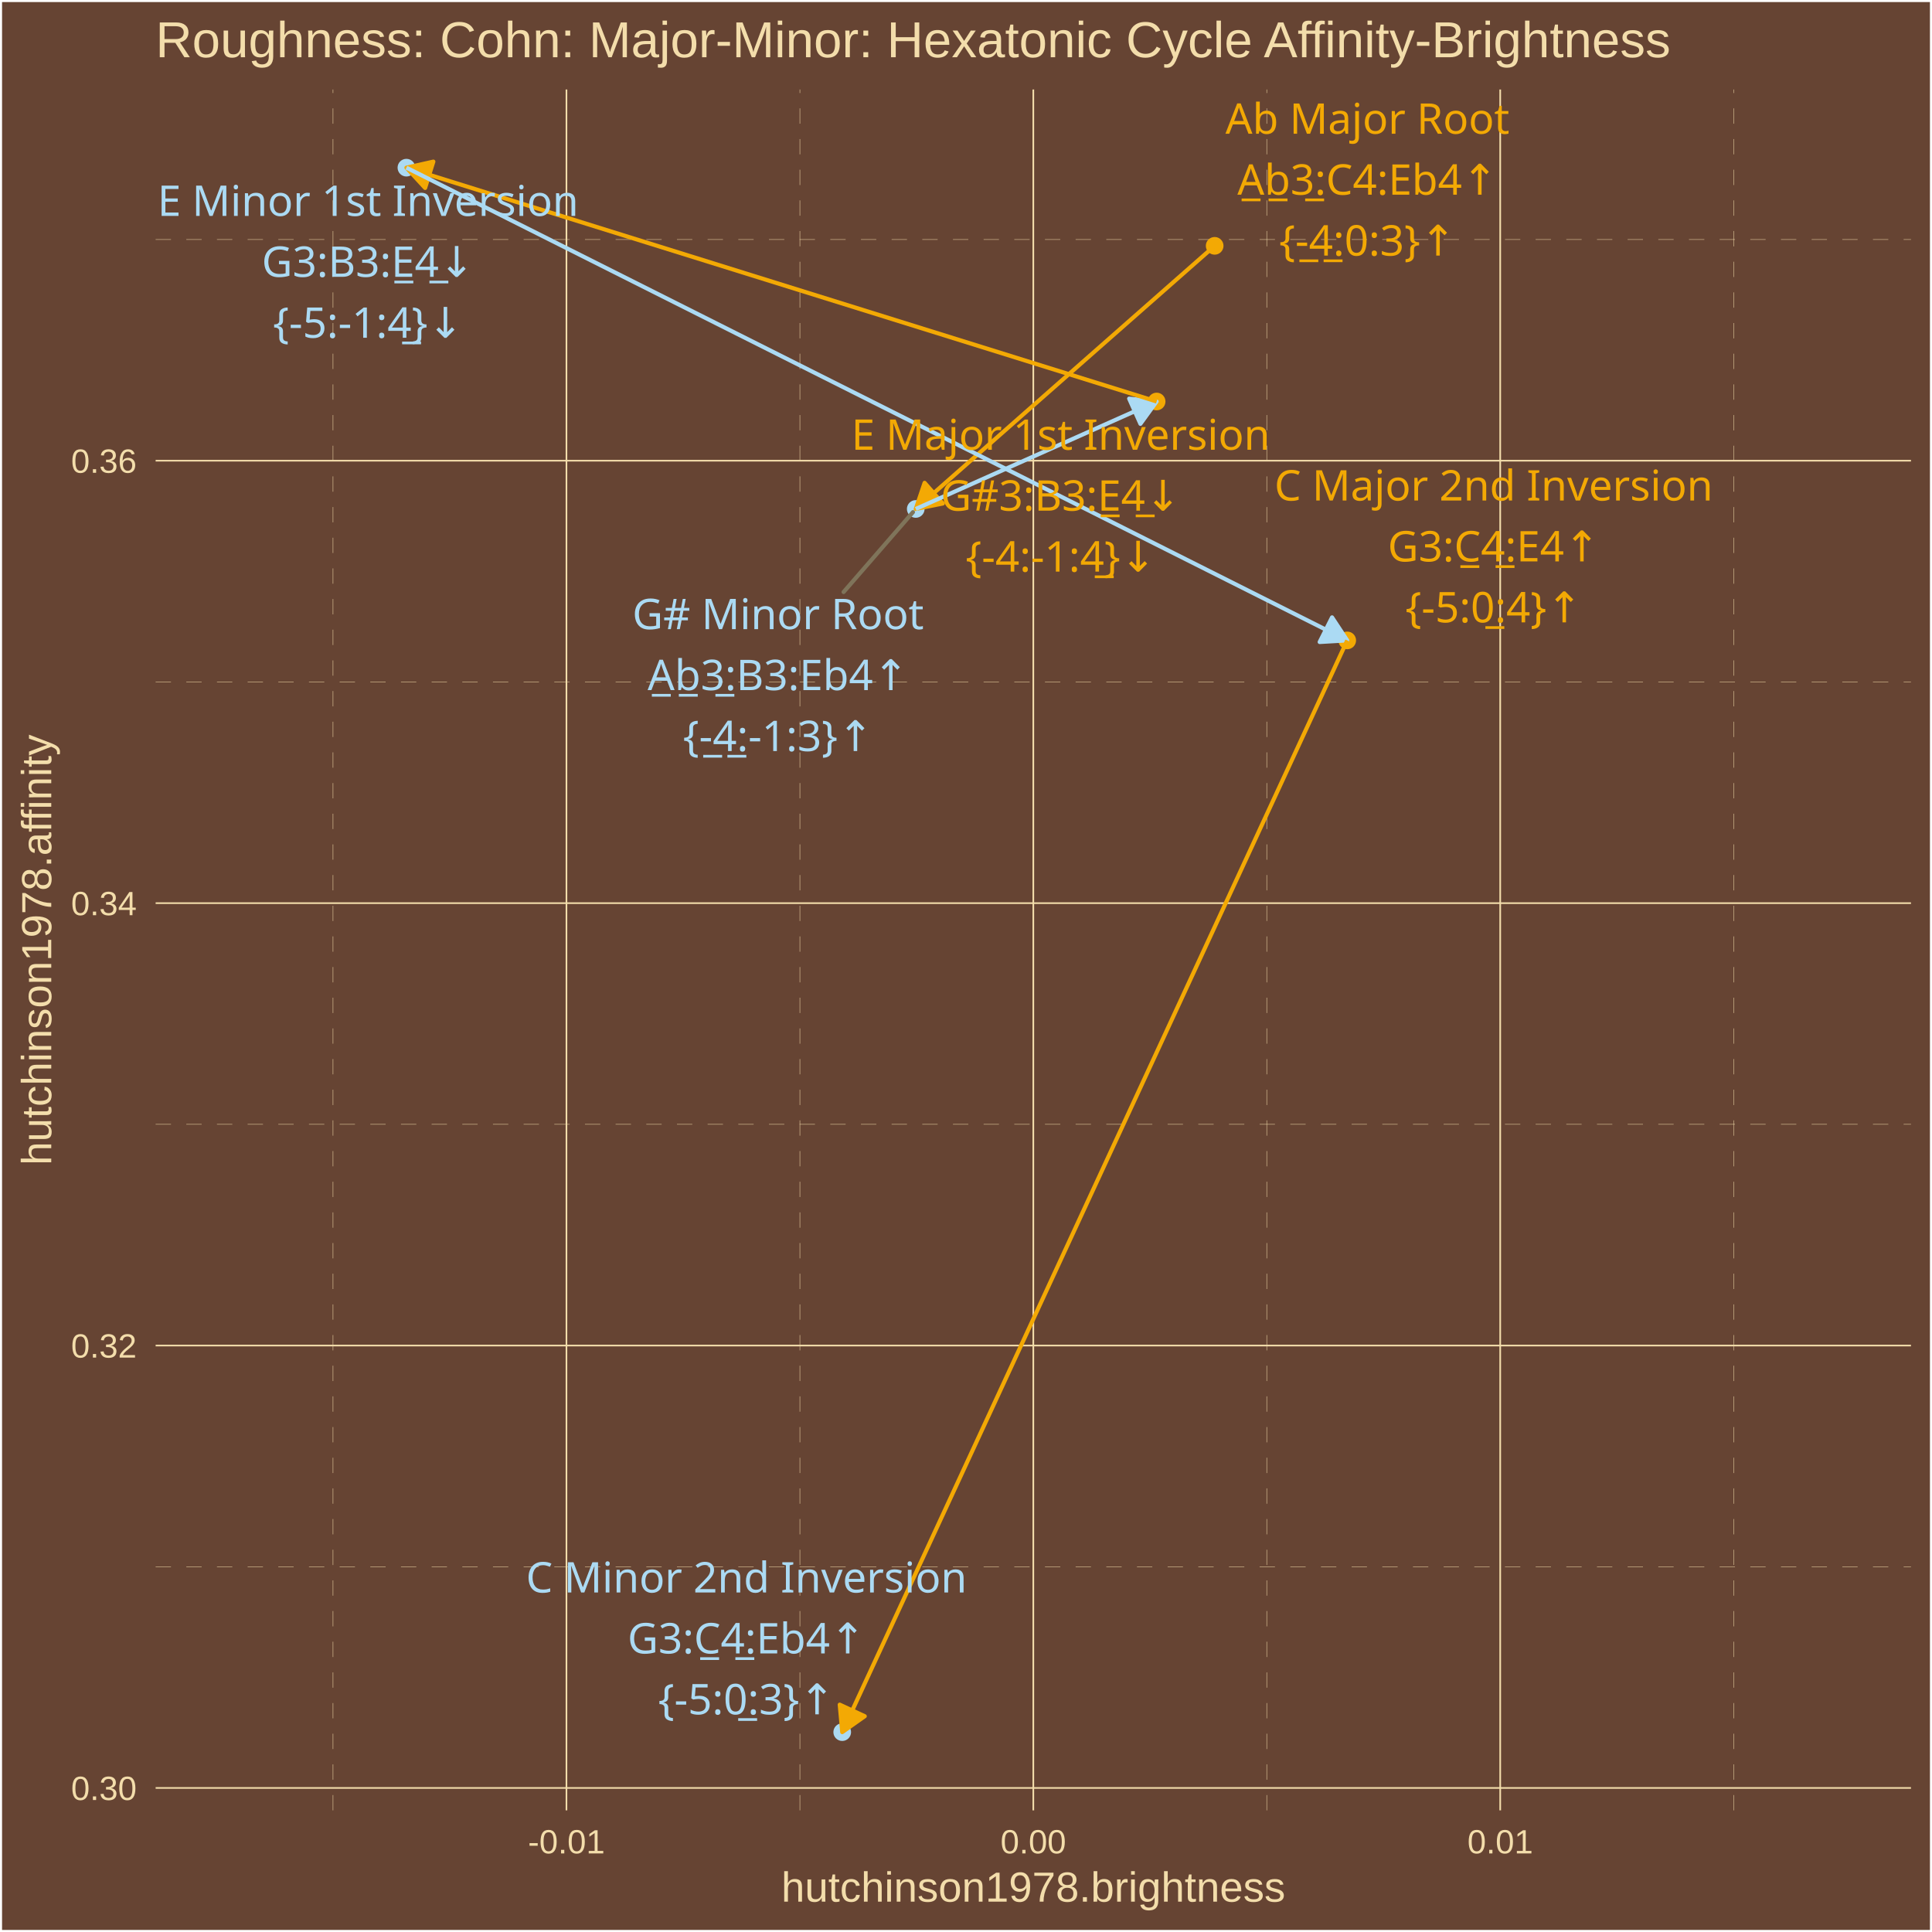
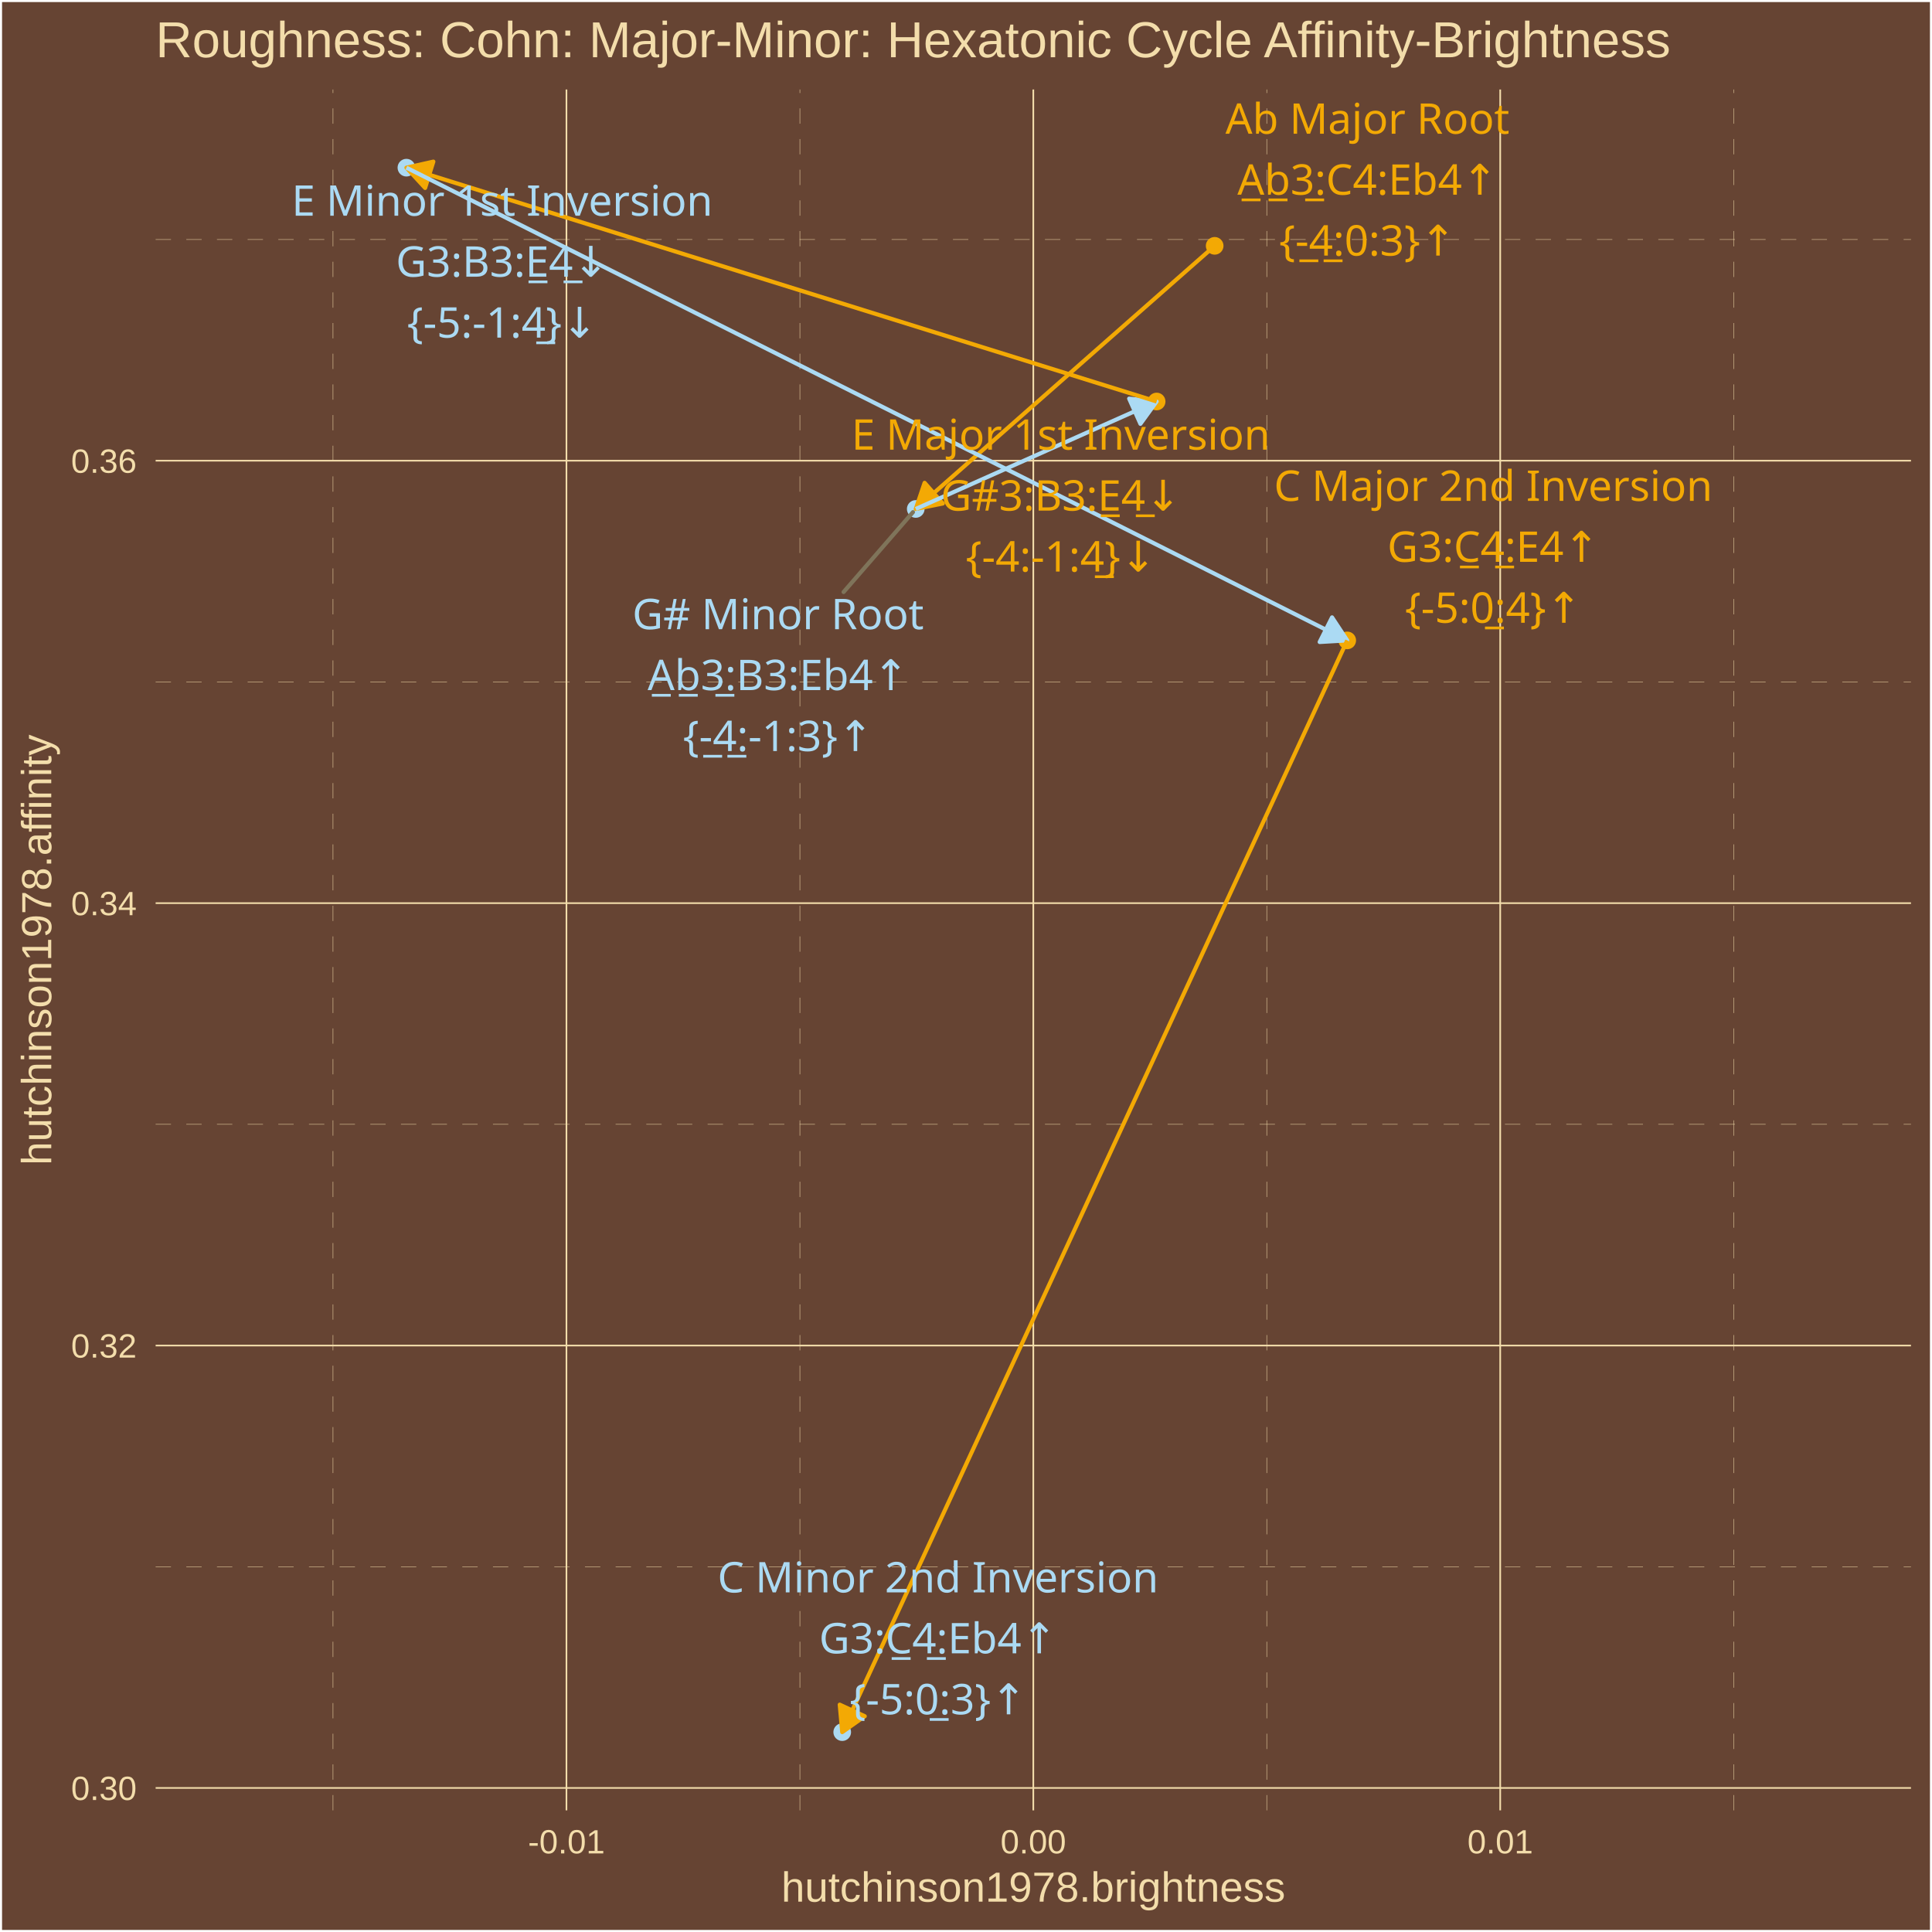
<svg xmlns="http://www.w3.org/2000/svg" class="svglite" width="504.00pt" height="504.00pt" viewBox="0 0 504.00 504.00">
  <defs>
    <style type="text/css">
    .svglite line, .svglite polyline, .svglite polygon, .svglite path, .svglite rect, .svglite circle {
      fill: none;
      stroke: #000000;
      stroke-linecap: round;
      stroke-linejoin: round;
      stroke-miterlimit: 10.00;
    }
    .svglite text {
      white-space: pre;
    }
  </style>
  </defs>
  <rect width="100%" height="100%" style="stroke: none; fill: #664433;" />
  <defs>
    <clipPath id="cpMC4wMHw1MDQuMDB8MC4wMHw1MDQuMDA=">
      <rect x="0.00" y="0.00" width="504.00" height="504.00" />
    </clipPath>
  </defs>
  <g clip-path="url(#cpMC4wMHw1MDQuMDB8MC4wMHw1MDQuMDA=)">
    <rect x="0.00" y="-0" width="504.00" height="504.00" style="stroke-width: 1.07; stroke: #FFFFFF; fill: #664433;" />
  </g>
  <defs>
    <clipPath id="cpNDAuNjB8NDk4LjUyfDIzLjM0fDQ3Mi4yNw==">
      <rect x="40.60" y="23.34" width="457.92" height="448.93" />
    </clipPath>
  </defs>
  <g clip-path="url(#cpNDAuNjB8NDk4LjUyfDIzLjM0fDQ3Mi4yNw==)">
    <rect x="40.60" y="23.34" width="457.92" height="448.93" style="stroke-width: 1.07; stroke: none; fill: #664433;" />
    <polyline points="40.60,408.72 498.52,408.72 " style="stroke-width: 0.11; stroke: #F3DDAB; stroke-dasharray: 4.00,4.00; stroke-linecap: butt;" />
    <polyline points="40.60,293.30 498.52,293.30 " style="stroke-width: 0.11; stroke: #F3DDAB; stroke-dasharray: 4.00,4.00; stroke-linecap: butt;" />
    <polyline points="40.60,177.89 498.52,177.89 " style="stroke-width: 0.11; stroke: #F3DDAB; stroke-dasharray: 4.00,4.00; stroke-linecap: butt;" />
    <polyline points="40.60,62.48 498.52,62.48 " style="stroke-width: 0.11; stroke: #F3DDAB; stroke-dasharray: 4.00,4.00; stroke-linecap: butt;" />
    <polyline points="86.87,472.27 86.87,23.34 " style="stroke-width: 0.11; stroke: #F3DDAB; stroke-dasharray: 4.00,4.00; stroke-linecap: butt;" />
    <polyline points="208.67,472.27 208.67,23.34 " style="stroke-width: 0.11; stroke: #F3DDAB; stroke-dasharray: 4.00,4.00; stroke-linecap: butt;" />
    <polyline points="330.46,472.27 330.46,23.34 " style="stroke-width: 0.11; stroke: #F3DDAB; stroke-dasharray: 4.00,4.00; stroke-linecap: butt;" />
    <polyline points="452.25,472.27 452.25,23.34 " style="stroke-width: 0.11; stroke: #F3DDAB; stroke-dasharray: 4.00,4.00; stroke-linecap: butt;" />
    <polyline points="40.60,466.42 498.52,466.42 " style="stroke-width: 0.43; stroke: #F3DDAB; stroke-linecap: butt;" />
    <polyline points="40.60,351.01 498.52,351.01 " style="stroke-width: 0.43; stroke: #F3DDAB; stroke-linecap: butt;" />
    <polyline points="40.60,235.60 498.52,235.60 " style="stroke-width: 0.43; stroke: #F3DDAB; stroke-linecap: butt;" />
    <polyline points="40.60,120.18 498.52,120.18 " style="stroke-width: 0.43; stroke: #F3DDAB; stroke-linecap: butt;" />
    <polyline points="147.77,472.27 147.77,23.34 " style="stroke-width: 0.43; stroke: #F3DDAB; stroke-linecap: butt;" />
    <polyline points="269.56,472.27 269.56,23.34 " style="stroke-width: 0.43; stroke: #F3DDAB; stroke-linecap: butt;" />
    <polyline points="391.36,472.27 391.36,23.34 " style="stroke-width: 0.43; stroke: #F3DDAB; stroke-linecap: butt;" />
    <circle cx="316.87" cy="64.13" r="1.95" style="stroke-width: 0.71; stroke: #F3A904; fill: #F3A904;" />
    <circle cx="238.89" cy="132.77" r="1.95" style="stroke-width: 0.71; stroke: #ABDAF3; fill: #ABDAF3;" />
    <circle cx="301.73" cy="104.74" r="1.95" style="stroke-width: 0.71; stroke: #F3A904; fill: #F3A904;" />
    <circle cx="106.02" cy="43.74" r="1.95" style="stroke-width: 0.71; stroke: #ABDAF3; fill: #ABDAF3;" />
    <circle cx="351.45" cy="167.06" r="1.95" style="stroke-width: 0.71; stroke: #F3A904; fill: #F3A904;" />
    <circle cx="219.71" cy="451.86" r="1.95" style="stroke-width: 0.71; stroke: #ABDAF3; fill: #ABDAF3;" />
    <line x1="316.87" y1="64.13" x2="238.89" y2="132.77" style="stroke-width: 1.07; stroke: #F3A904; stroke-linecap: butt;" />
    <polygon points="241.20,125.95 238.89,132.77 245.95,131.35 " style="stroke-width: 1.07; stroke: #F3A904; stroke-linecap: butt; fill: #F3A904;" />
    <line x1="238.89" y1="132.77" x2="301.73" y2="104.74" style="stroke-width: 1.07; stroke: #ABDAF3; stroke-linecap: butt;" />
    <polygon points="297.50,110.57 301.73,104.74 294.56,103.99 " style="stroke-width: 1.07; stroke: #ABDAF3; stroke-linecap: butt; fill: #ABDAF3;" />
    <line x1="301.73" y1="104.74" x2="106.02" y2="43.74" style="stroke-width: 1.07; stroke: #F3A904; stroke-linecap: butt;" />
    <polygon points="113.05,42.16 106.02,43.74 110.90,49.03 " style="stroke-width: 1.07; stroke: #F3A904; stroke-linecap: butt; fill: #F3A904;" />
    <line x1="106.02" y1="43.74" x2="351.45" y2="167.06" style="stroke-width: 1.07; stroke: #ABDAF3; stroke-linecap: butt;" />
    <polygon points="344.26,167.48 351.45,167.06 347.49,161.05 " style="stroke-width: 1.07; stroke: #ABDAF3; stroke-linecap: butt; fill: #ABDAF3;" />
    <line x1="351.45" y1="167.06" x2="219.71" y2="451.86" style="stroke-width: 1.07; stroke: #F3A904; stroke-linecap: butt;" />
    <polygon points="219.06,444.69 219.71,451.86 225.59,447.71 " style="stroke-width: 1.07; stroke: #F3A904; stroke-linecap: butt; fill: #F3A904;" />
    <line x1="220.07" y1="154.44" x2="238.16" y2="133.61" style="stroke-width: 1.07; stroke: #7F745A;" />
    <text x="356.72" y="34.89" text-anchor="middle" style="font-size: 11.04px;fill: #F3A904; font-family: &quot;Arial Unicode MS&quot;;" textLength="70.50px" lengthAdjust="spacingAndGlyphs">Ab Major Root</text>
    <text x="356.72" y="50.79" text-anchor="middle" style="font-size: 11.04px;fill: #F3A904; font-family: &quot;Arial Unicode MS&quot;;" textLength="67.35px" lengthAdjust="spacingAndGlyphs">A̲b̲3̲:C4:Eb4↑</text>
    <text x="356.72" y="66.68" text-anchor="middle" style="font-size: 11.04px;fill: #F3A904; font-family: &quot;Arial Unicode MS&quot;;" textLength="43.44px" lengthAdjust="spacingAndGlyphs">{-̲4̲:0:3}↑</text>
-     <text x="202.97" y="164.13" text-anchor="middle" style="font-size: 11.04px;fill: #ABDAF3; font-family: &quot;Arial Unicode MS&quot;;" textLength="71.73px" lengthAdjust="spacingAndGlyphs">G# Minor Root</text>
+     <text x="202.97" y="164.14" text-anchor="middle" style="font-size: 11.04px;fill: #ABDAF3; font-family: &quot;Arial Unicode MS&quot;;" textLength="71.73px" lengthAdjust="spacingAndGlyphs">G# Minor Root</text>
    <text x="202.97" y="180.03" text-anchor="middle" style="font-size: 11.04px;fill: #ABDAF3; font-family: &quot;Arial Unicode MS&quot;;" textLength="66.74px" lengthAdjust="spacingAndGlyphs">A̲b̲3̲:B3:Eb4↑</text>
    <text x="202.97" y="195.93" text-anchor="middle" style="font-size: 11.04px;fill: #ABDAF3; font-family: &quot;Arial Unicode MS&quot;;" textLength="47.12px" lengthAdjust="spacingAndGlyphs">{-̲4̲:-1:3}↑</text>
-     <text x="276.70" y="117.33" text-anchor="middle" style="font-size: 11.04px;fill: #F3A904; font-family: &quot;Arial Unicode MS&quot;;" textLength="103.61px" lengthAdjust="spacingAndGlyphs">E Major 1st Inversion</text>
-     <text x="276.70" y="133.22" text-anchor="middle" style="font-size: 11.04px;fill: #F3A904; font-family: &quot;Arial Unicode MS&quot;;" textLength="61.83px" lengthAdjust="spacingAndGlyphs">G#3:B3:E̲4̲↓</text>
-     <text x="276.70" y="149.12" text-anchor="middle" style="font-size: 11.04px;fill: #F3A904; font-family: &quot;Arial Unicode MS&quot;;" textLength="47.12px" lengthAdjust="spacingAndGlyphs">{-4:-1:4̲}↓</text>
-     <text x="96.01" y="56.32" text-anchor="middle" style="font-size: 11.04px;fill: #ABDAF3; font-family: &quot;Arial Unicode MS&quot;;" textLength="103.61px" lengthAdjust="spacingAndGlyphs">E Minor 1st Inversion</text>
-     <text x="96.01" y="72.22" text-anchor="middle" style="font-size: 11.04px;fill: #ABDAF3; font-family: &quot;Arial Unicode MS&quot;;" textLength="55.70px" lengthAdjust="spacingAndGlyphs">G3:B3:E̲4̲↓</text>
-     <text x="96.01" y="88.11" text-anchor="middle" style="font-size: 11.04px;fill: #ABDAF3; font-family: &quot;Arial Unicode MS&quot;;" textLength="47.12px" lengthAdjust="spacingAndGlyphs">{-5:-1:4̲}↓</text>
-     <text x="389.65" y="130.57" text-anchor="middle" style="font-size: 11.04px;fill: #F3A904; font-family: &quot;Arial Unicode MS&quot;;" textLength="107.90px" lengthAdjust="spacingAndGlyphs">C Major 2nd Inversion</text>
-     <text x="389.65" y="146.46" text-anchor="middle" style="font-size: 11.04px;fill: #F3A904; font-family: &quot;Arial Unicode MS&quot;;" textLength="56.30px" lengthAdjust="spacingAndGlyphs">G3:C̲4̲:E4↑</text>
-     <text x="389.65" y="162.36" text-anchor="middle" style="font-size: 11.04px;fill: #F3A904; font-family: &quot;Arial Unicode MS&quot;;" textLength="43.44px" lengthAdjust="spacingAndGlyphs">{-5:0̲:4}↑</text>
-     <text x="194.73" y="415.43" text-anchor="middle" style="font-size: 11.04px;fill: #ABDAF3; font-family: &quot;Arial Unicode MS&quot;;" textLength="107.90px" lengthAdjust="spacingAndGlyphs">C Minor 2nd Inversion</text>
-     <text x="194.73" y="431.33" text-anchor="middle" style="font-size: 11.04px;fill: #ABDAF3; font-family: &quot;Arial Unicode MS&quot;;" textLength="62.44px" lengthAdjust="spacingAndGlyphs">G3:C̲4̲:Eb4↑</text>
-     <text x="194.73" y="447.22" text-anchor="middle" style="font-size: 11.04px;fill: #ABDAF3; font-family: &quot;Arial Unicode MS&quot;;" textLength="43.44px" lengthAdjust="spacingAndGlyphs">{-5:0̲:3}↑</text>
+     <text x="276.73" y="117.30" text-anchor="middle" style="font-size: 11.04px;fill: #F3A904; font-family: &quot;Arial Unicode MS&quot;;" textLength="103.61px" lengthAdjust="spacingAndGlyphs">E Major 1st Inversion</text>
+     <text x="276.73" y="133.20" text-anchor="middle" style="font-size: 11.04px;fill: #F3A904; font-family: &quot;Arial Unicode MS&quot;;" textLength="61.83px" lengthAdjust="spacingAndGlyphs">G#3:B3:E̲4̲↓</text>
+     <text x="276.73" y="149.10" text-anchor="middle" style="font-size: 11.04px;fill: #F3A904; font-family: &quot;Arial Unicode MS&quot;;" textLength="47.12px" lengthAdjust="spacingAndGlyphs">{-4:-1:4̲}↓</text>
+     <text x="131.00" y="56.28" text-anchor="middle" style="font-size: 11.04px;fill: #ABDAF3; font-family: &quot;Arial Unicode MS&quot;;" textLength="103.61px" lengthAdjust="spacingAndGlyphs">E Minor 1st Inversion</text>
+     <text x="131.00" y="72.18" text-anchor="middle" style="font-size: 11.04px;fill: #ABDAF3; font-family: &quot;Arial Unicode MS&quot;;" textLength="55.70px" lengthAdjust="spacingAndGlyphs">G3:B3:E̲4̲↓</text>
+     <text x="131.00" y="88.08" text-anchor="middle" style="font-size: 11.04px;fill: #ABDAF3; font-family: &quot;Arial Unicode MS&quot;;" textLength="47.12px" lengthAdjust="spacingAndGlyphs">{-5:-1:4̲}↓</text>
+     <text x="389.54" y="130.66" text-anchor="middle" style="font-size: 11.04px;fill: #F3A904; font-family: &quot;Arial Unicode MS&quot;;" textLength="107.90px" lengthAdjust="spacingAndGlyphs">C Major 2nd Inversion</text>
+     <text x="389.54" y="146.56" text-anchor="middle" style="font-size: 11.04px;fill: #F3A904; font-family: &quot;Arial Unicode MS&quot;;" textLength="56.30px" lengthAdjust="spacingAndGlyphs">G3:C̲4̲:E4↑</text>
+     <text x="389.54" y="162.46" text-anchor="middle" style="font-size: 11.04px;fill: #F3A904; font-family: &quot;Arial Unicode MS&quot;;" textLength="43.44px" lengthAdjust="spacingAndGlyphs">{-5:0̲:4}↑</text>
+     <text x="244.69" y="415.41" text-anchor="middle" style="font-size: 11.04px;fill: #ABDAF3; font-family: &quot;Arial Unicode MS&quot;;" textLength="107.90px" lengthAdjust="spacingAndGlyphs">C Minor 2nd Inversion</text>
+     <text x="244.69" y="431.31" text-anchor="middle" style="font-size: 11.04px;fill: #ABDAF3; font-family: &quot;Arial Unicode MS&quot;;" textLength="62.44px" lengthAdjust="spacingAndGlyphs">G3:C̲4̲:Eb4↑</text>
+     <text x="244.69" y="447.21" text-anchor="middle" style="font-size: 11.04px;fill: #ABDAF3; font-family: &quot;Arial Unicode MS&quot;;" textLength="43.44px" lengthAdjust="spacingAndGlyphs">{-5:0̲:3}↑</text>
  </g>
  <g clip-path="url(#cpMC4wMHw1MDQuMDB8MC4wMHw1MDQuMDA=)">
    <text x="35.67" y="469.57" text-anchor="end" style="font-size: 8.80px;fill: #F3DDAB; font-family: &quot;Arial&quot;;" textLength="17.13px" lengthAdjust="spacingAndGlyphs">0.30</text>
    <text x="35.67" y="354.16" text-anchor="end" style="font-size: 8.80px;fill: #F3DDAB; font-family: &quot;Arial&quot;;" textLength="17.13px" lengthAdjust="spacingAndGlyphs">0.32</text>
    <text x="35.67" y="238.75" text-anchor="end" style="font-size: 8.80px;fill: #F3DDAB; font-family: &quot;Arial&quot;;" textLength="17.13px" lengthAdjust="spacingAndGlyphs">0.34</text>
    <text x="35.67" y="123.34" text-anchor="end" style="font-size: 8.80px;fill: #F3DDAB; font-family: &quot;Arial&quot;;" textLength="17.13px" lengthAdjust="spacingAndGlyphs">0.36</text>
    <text x="147.77" y="483.50" text-anchor="middle" style="font-size: 8.80px;fill: #F3DDAB; font-family: &quot;Arial&quot;;" textLength="20.06px" lengthAdjust="spacingAndGlyphs">-0.01</text>
    <text x="269.56" y="483.50" text-anchor="middle" style="font-size: 8.80px;fill: #F3DDAB; font-family: &quot;Arial&quot;;" textLength="17.13px" lengthAdjust="spacingAndGlyphs">0.00</text>
    <text x="391.36" y="483.50" text-anchor="middle" style="font-size: 8.80px;fill: #F3DDAB; font-family: &quot;Arial&quot;;" textLength="17.13px" lengthAdjust="spacingAndGlyphs">0.01</text>
    <text x="269.56" y="496.09" text-anchor="middle" style="font-size: 11.00px;fill: #F3DDAB; font-family: &quot;Arial&quot;;" textLength="131.51px" lengthAdjust="spacingAndGlyphs">hutchinson1978.brightness</text>
    <text transform="translate(13.37,247.80) rotate(-90)" text-anchor="middle" style="font-size: 11.00px;fill: #F3DDAB; font-family: &quot;Arial&quot;;" textLength="112.53px" lengthAdjust="spacingAndGlyphs">hutchinson1978.affinity</text>
    <text x="40.60" y="14.94" style="font-size: 13.20px;fill: #F3DDAB; font-family: &quot;Arial&quot;;" textLength="395.89px" lengthAdjust="spacingAndGlyphs">Roughness: Cohn: Major-Minor: Hexatonic Cycle Affinity-Brightness</text>
  </g>
</svg>
